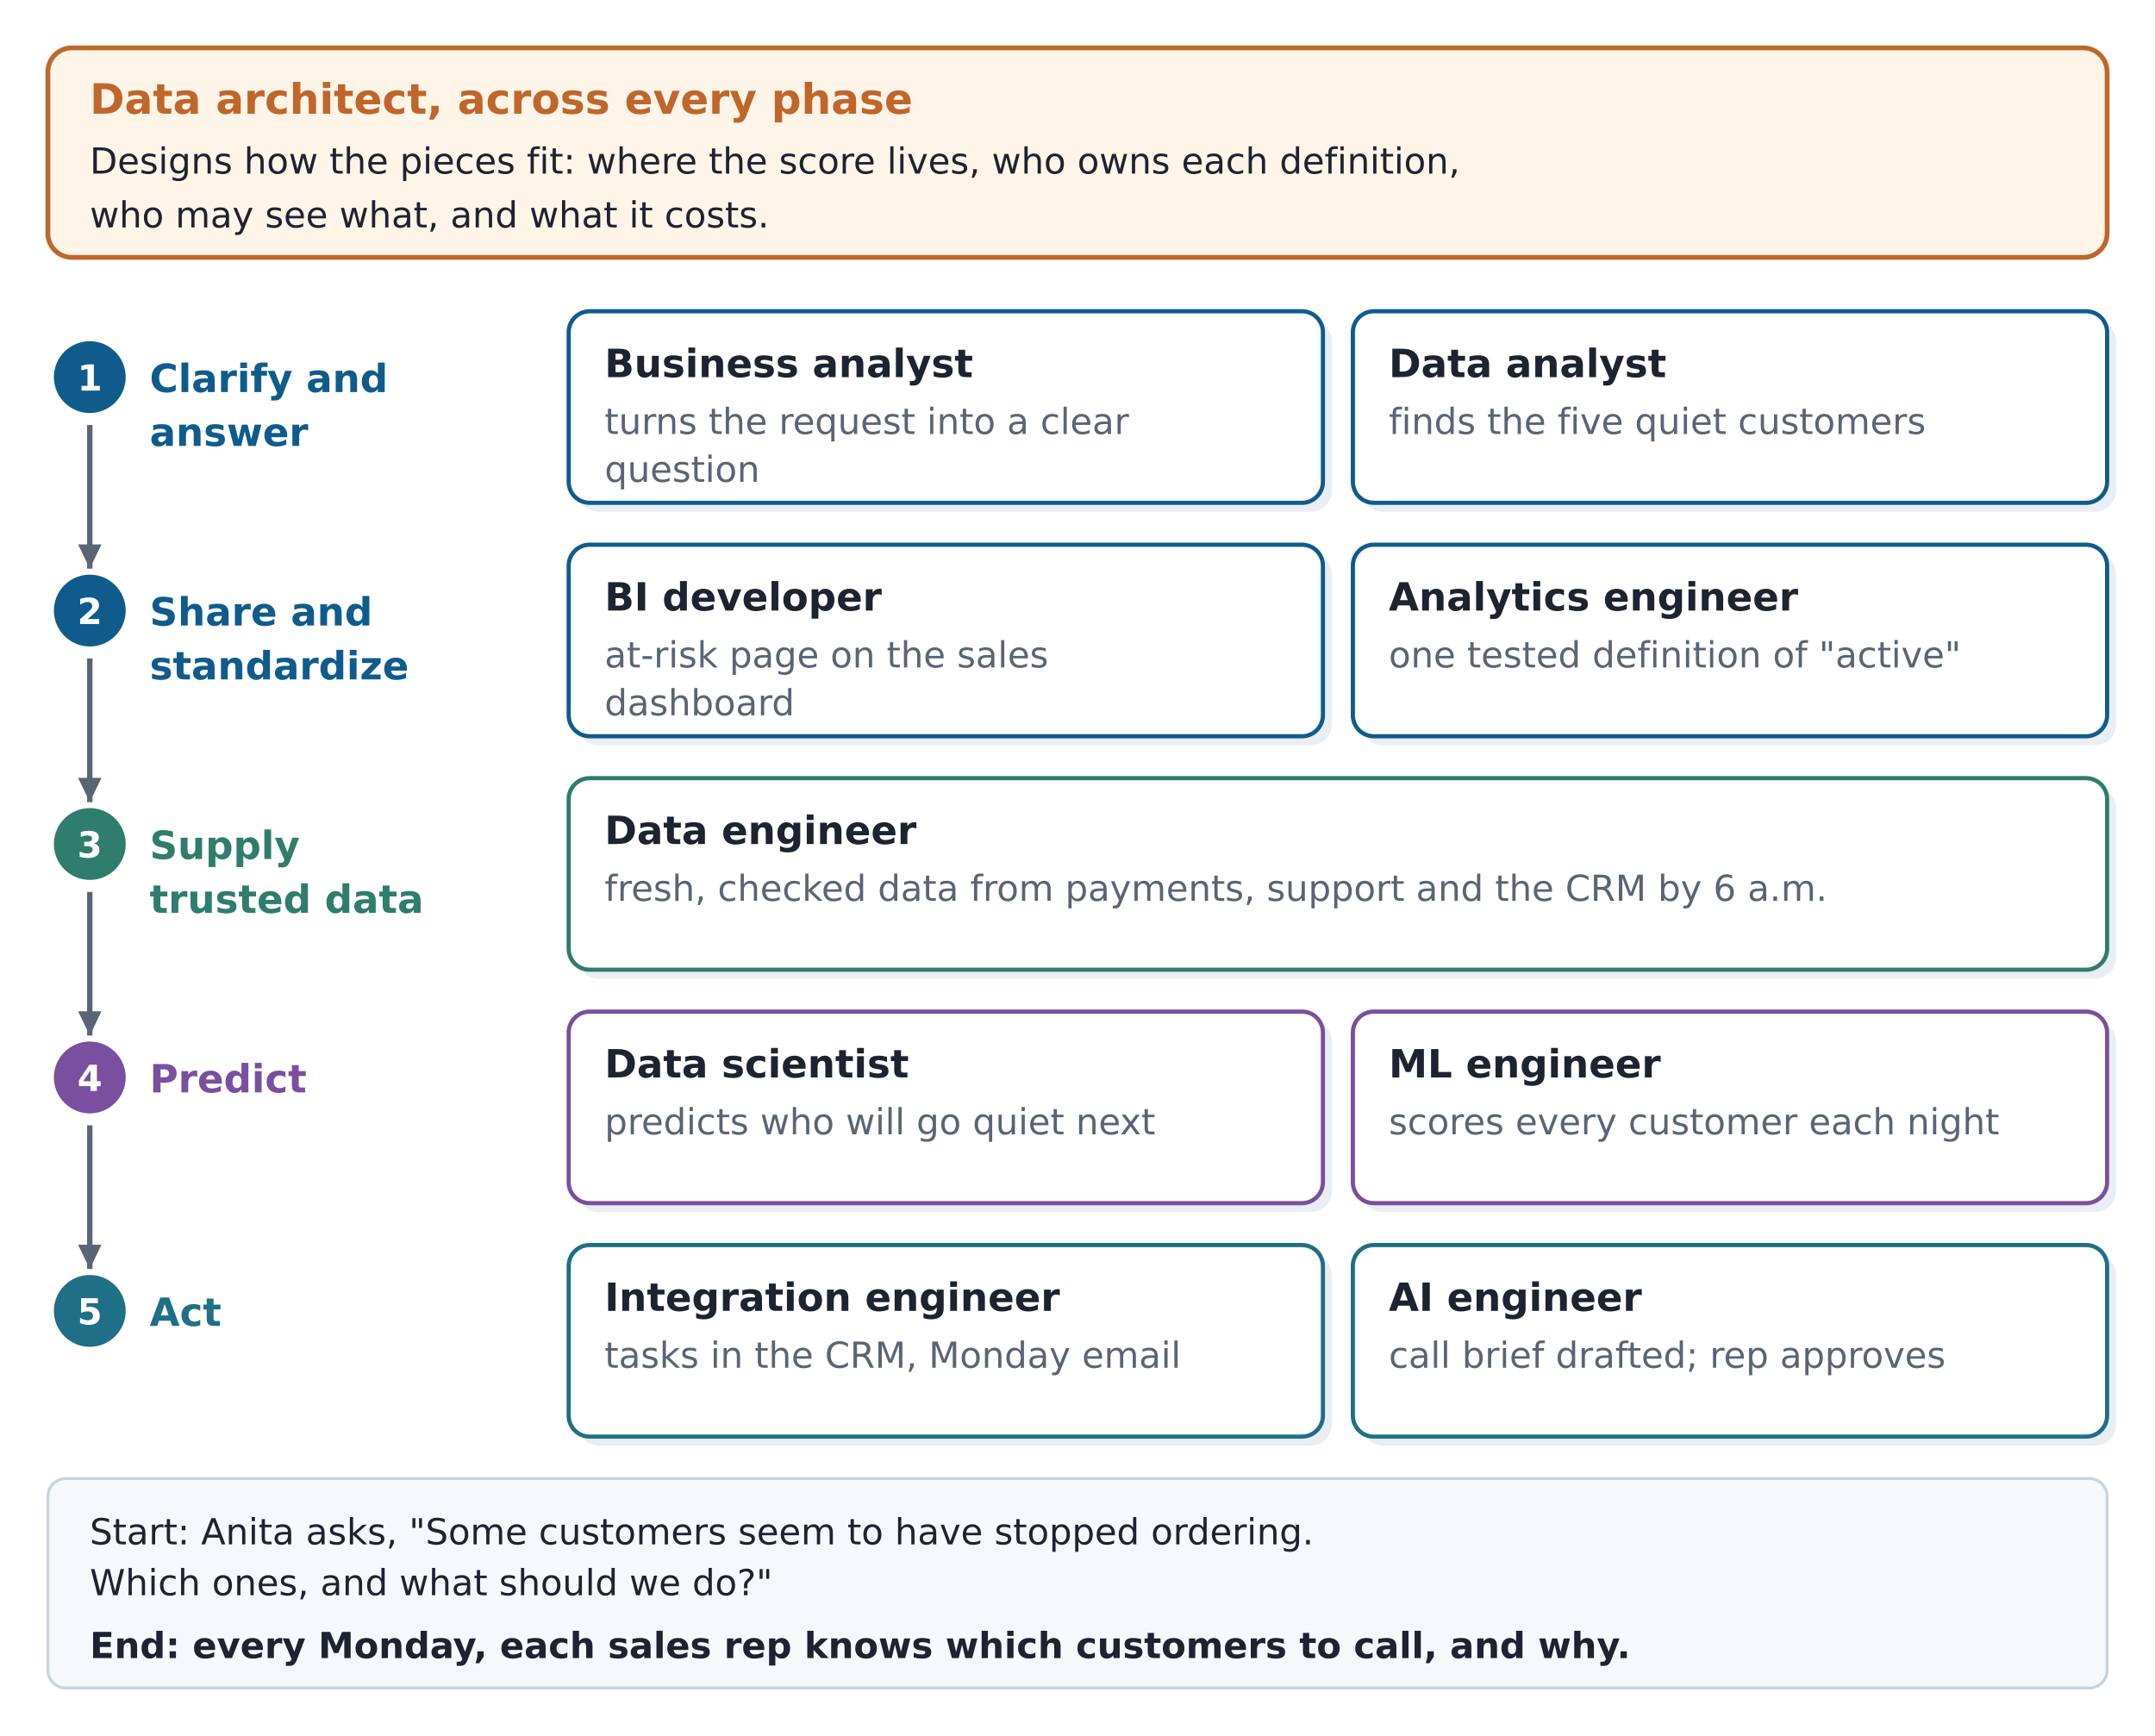
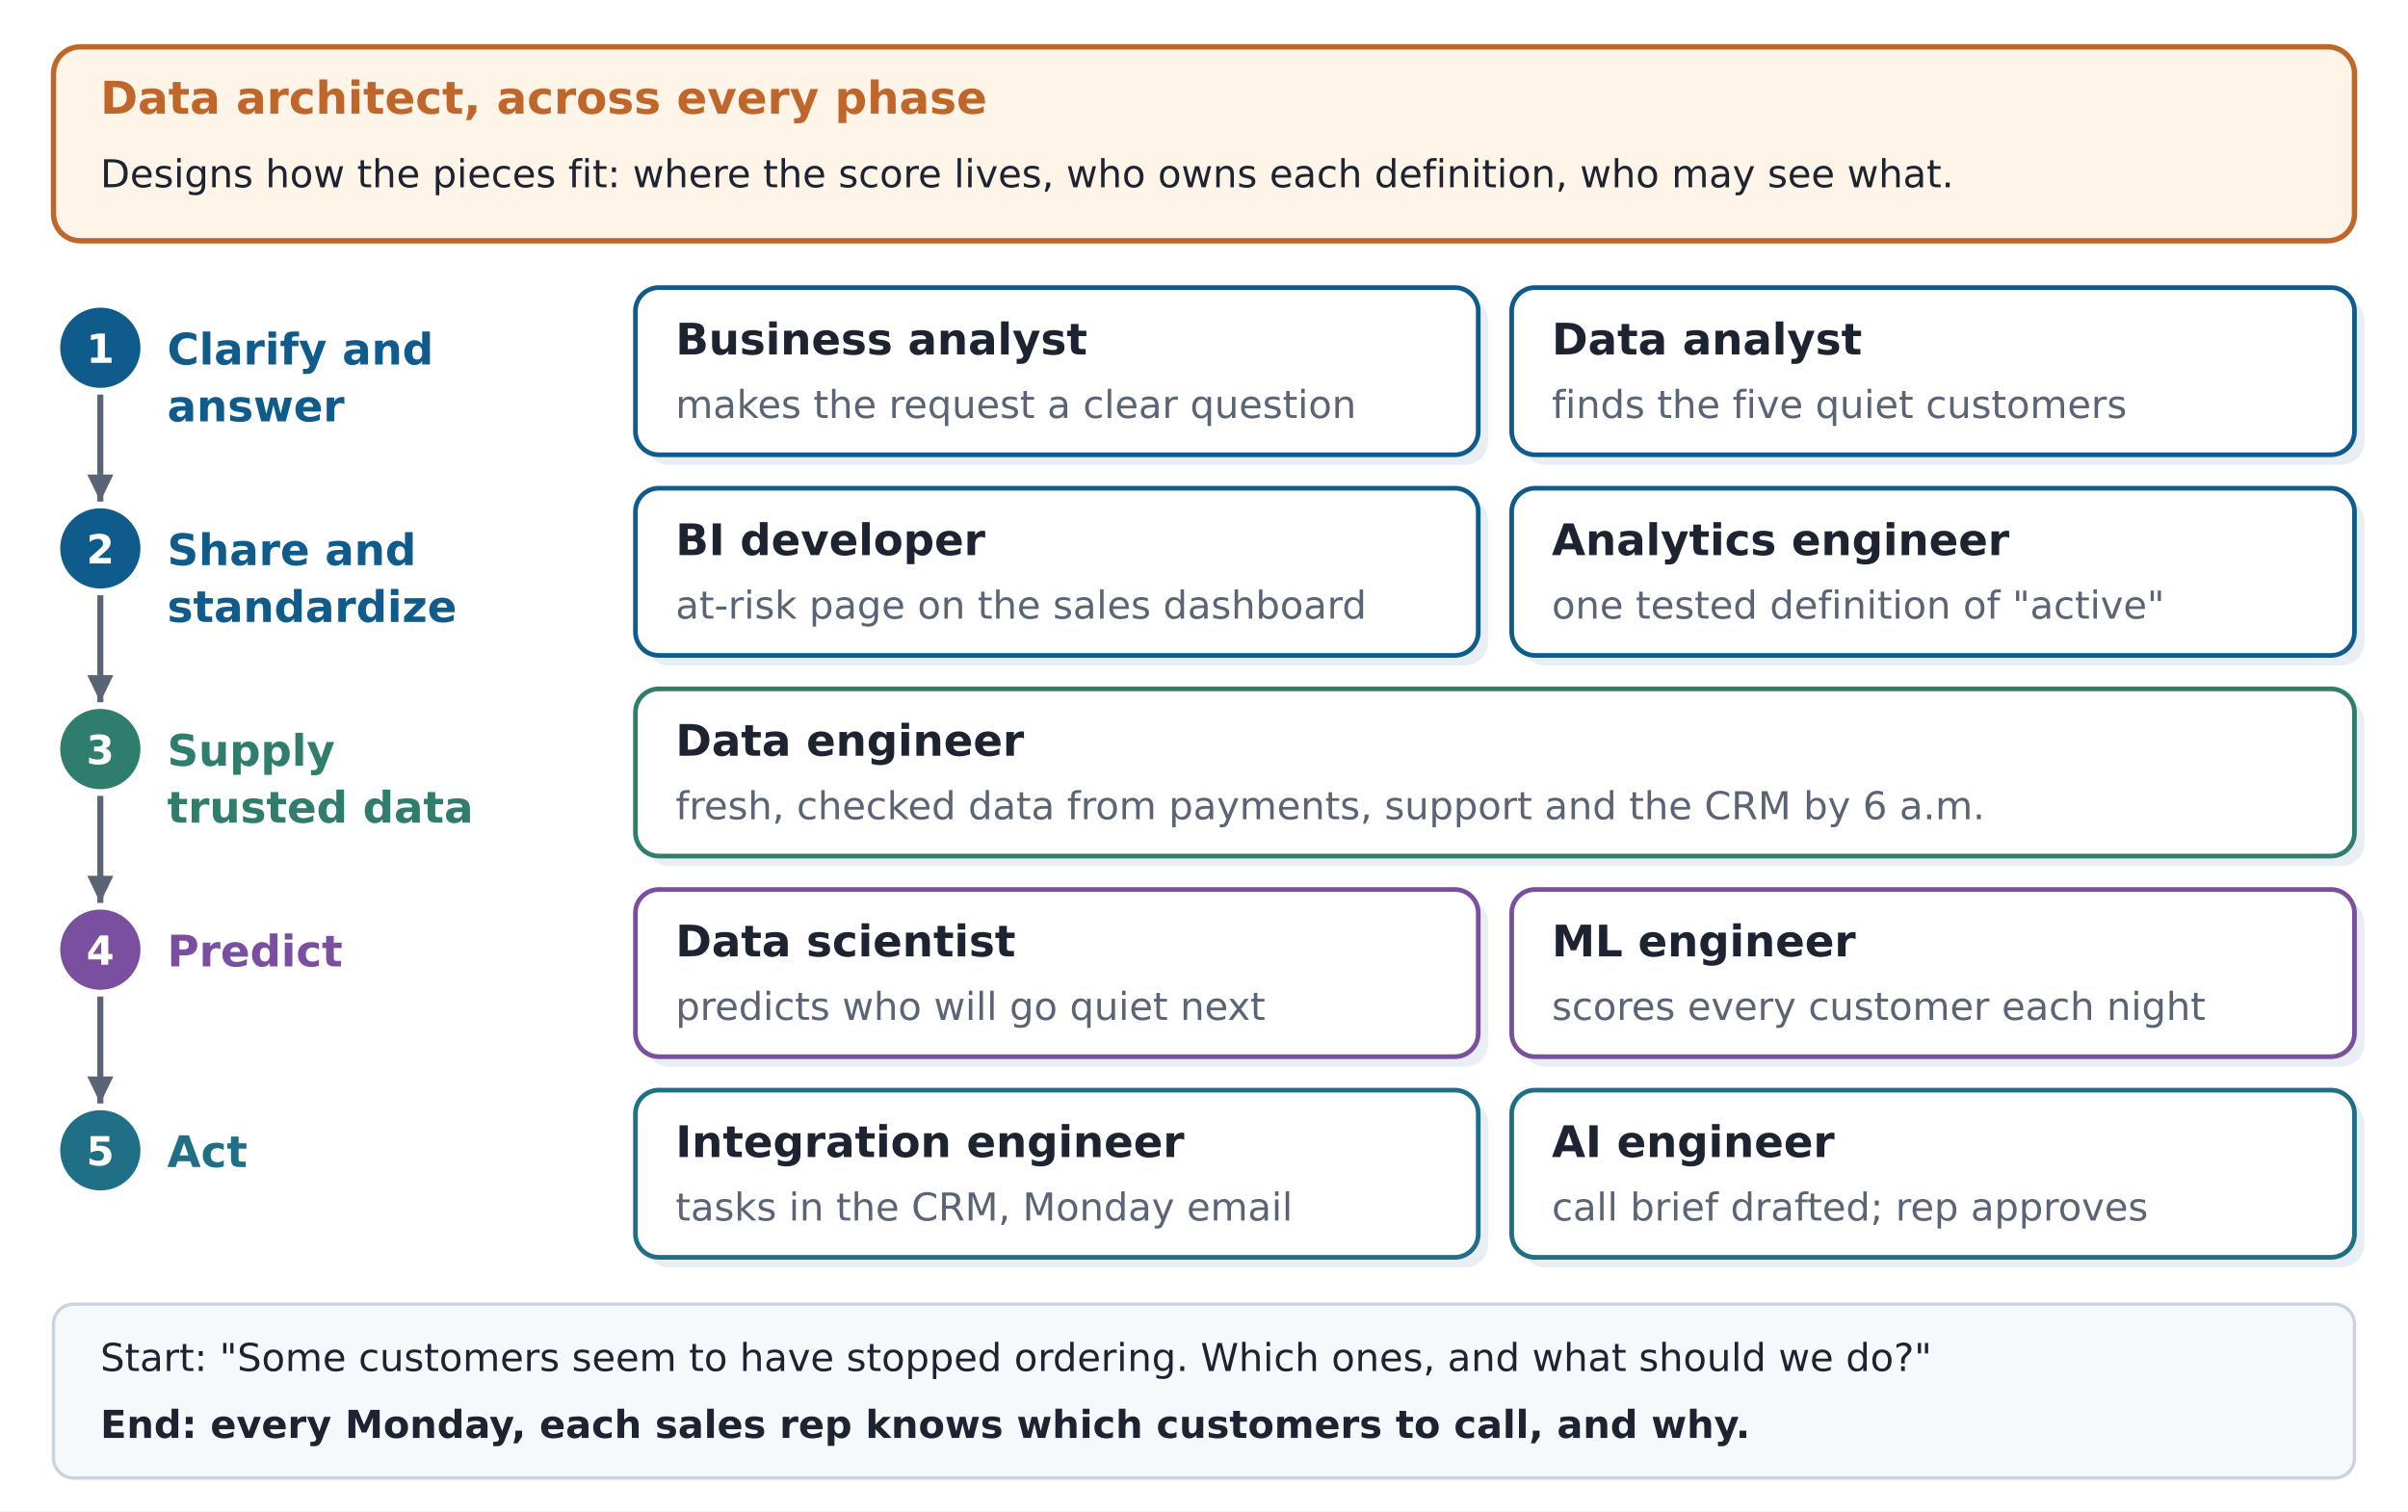
- <svg xmlns="http://www.w3.org/2000/svg" width="720" height="580" viewBox="0 0 720 580" font-family="DejaVu Sans, Arial, sans-serif">
-   <rect width="720" height="580" fill="#ffffff" />
-   <rect x="16" y="16" width="688" height="70" rx="8" fill="#fff4e8" stroke="#c0662b" stroke-width="1.6" />
-   <text x="30" y="38" font-size="14" fill="#c0662b" font-weight="bold" text-anchor="start" font-family="Poppins, DejaVu Sans, sans-serif">Data architect, across every phase</text>
-   <text x="30" y="58" font-size="12" fill="#1d2330" font-weight="normal" text-anchor="start">Designs how the pieces fit: where the score lives, who owns each definition,</text>
-   <text x="30" y="76" font-size="12" fill="#1d2330" font-weight="normal" text-anchor="start">who may see what, and what it costs.</text>
-   <circle cx="30" cy="126" r="12" fill="#0f5c8c" />
-   <text x="30" y="130.5" font-size="12" fill="#fff" font-weight="bold" text-anchor="middle">1</text>
-   <text x="50" y="131" font-size="13" fill="#0f5c8c" font-weight="bold" text-anchor="start" font-family="Poppins, DejaVu Sans, sans-serif">Clarify and</text>
-   <text x="50" y="149" font-size="13" fill="#0f5c8c" font-weight="bold" text-anchor="start" font-family="Poppins, DejaVu Sans, sans-serif">answer</text>
-   <path d="M30,142 L30,190" fill="none" stroke="#5b6475" stroke-width="1.8" stroke-linejoin="round" />
-   <path d="M30,190 L26.1,181.9 L33.9,181.9 Z" fill="#5b6475" />
-   <rect x="193" y="107" width="252" height="64" rx="7" fill="#e9eef4" stroke="none" stroke-width="1" />
-   <rect x="190" y="104" width="252" height="64" rx="7" fill="#fff" stroke="#0f5c8c" stroke-width="1.4" />
-   <text x="202" y="126" font-size="13" fill="#1d2330" font-weight="bold" text-anchor="start">Business analyst</text>
-   <text x="202" y="145" font-size="12" fill="#5b6475" font-weight="normal" text-anchor="start">turns the request into a clear</text>
-   <text x="202" y="161" font-size="12" fill="#5b6475" font-weight="normal" text-anchor="start">question</text>
-   <rect x="455" y="107" width="252" height="64" rx="7" fill="#e9eef4" stroke="none" stroke-width="1" />
-   <rect x="452" y="104" width="252" height="64" rx="7" fill="#fff" stroke="#0f5c8c" stroke-width="1.4" />
-   <text x="464" y="126" font-size="13" fill="#1d2330" font-weight="bold" text-anchor="start">Data analyst</text>
-   <text x="464" y="145" font-size="12" fill="#5b6475" font-weight="normal" text-anchor="start">finds the five quiet customers</text>
-   <circle cx="30" cy="204" r="12" fill="#0f5c8c" />
-   <text x="30" y="208.5" font-size="12" fill="#fff" font-weight="bold" text-anchor="middle">2</text>
-   <text x="50" y="209" font-size="13" fill="#0f5c8c" font-weight="bold" text-anchor="start" font-family="Poppins, DejaVu Sans, sans-serif">Share and</text>
-   <text x="50" y="227" font-size="13" fill="#0f5c8c" font-weight="bold" text-anchor="start" font-family="Poppins, DejaVu Sans, sans-serif">standardize</text>
-   <path d="M30,220 L30,268" fill="none" stroke="#5b6475" stroke-width="1.8" stroke-linejoin="round" />
-   <path d="M30,268 L26.1,259.9 L33.9,259.9 Z" fill="#5b6475" />
-   <rect x="193" y="185" width="252" height="64" rx="7" fill="#e9eef4" stroke="none" stroke-width="1" />
-   <rect x="190" y="182" width="252" height="64" rx="7" fill="#fff" stroke="#0f5c8c" stroke-width="1.4" />
-   <text x="202" y="204" font-size="13" fill="#1d2330" font-weight="bold" text-anchor="start">BI developer</text>
-   <text x="202" y="223" font-size="12" fill="#5b6475" font-weight="normal" text-anchor="start">at-risk page on the sales</text>
-   <text x="202" y="239" font-size="12" fill="#5b6475" font-weight="normal" text-anchor="start">dashboard</text>
-   <rect x="455" y="185" width="252" height="64" rx="7" fill="#e9eef4" stroke="none" stroke-width="1" />
-   <rect x="452" y="182" width="252" height="64" rx="7" fill="#fff" stroke="#0f5c8c" stroke-width="1.4" />
-   <text x="464" y="204" font-size="13" fill="#1d2330" font-weight="bold" text-anchor="start">Analytics engineer</text>
-   <text x="464" y="223" font-size="12" fill="#5b6475" font-weight="normal" text-anchor="start">one tested definition of "active"</text>
-   <circle cx="30" cy="282" r="12" fill="#2f7d6d" />
-   <text x="30" y="286.5" font-size="12" fill="#fff" font-weight="bold" text-anchor="middle">3</text>
-   <text x="50" y="287" font-size="13" fill="#2f7d6d" font-weight="bold" text-anchor="start" font-family="Poppins, DejaVu Sans, sans-serif">Supply</text>
-   <text x="50" y="305" font-size="13" fill="#2f7d6d" font-weight="bold" text-anchor="start" font-family="Poppins, DejaVu Sans, sans-serif">trusted data</text>
-   <path d="M30,298 L30,346" fill="none" stroke="#5b6475" stroke-width="1.8" stroke-linejoin="round" />
-   <path d="M30,346 L26.1,337.9 L33.9,337.9 Z" fill="#5b6475" />
-   <rect x="193" y="263" width="514" height="64" rx="7" fill="#e9eef4" stroke="none" stroke-width="1" />
-   <rect x="190" y="260" width="514" height="64" rx="7" fill="#fff" stroke="#2f7d6d" stroke-width="1.4" />
-   <text x="202" y="282" font-size="13" fill="#1d2330" font-weight="bold" text-anchor="start">Data engineer</text>
-   <text x="202" y="301" font-size="12" fill="#5b6475" font-weight="normal" text-anchor="start">fresh, checked data from payments, support and the CRM by 6 a.m.</text>
-   <circle cx="30" cy="360" r="12" fill="#7a4fa0" />
-   <text x="30" y="364.5" font-size="12" fill="#fff" font-weight="bold" text-anchor="middle">4</text>
-   <text x="50" y="365" font-size="13" fill="#7a4fa0" font-weight="bold" text-anchor="start" font-family="Poppins, DejaVu Sans, sans-serif">Predict</text>
-   <path d="M30,376 L30,424" fill="none" stroke="#5b6475" stroke-width="1.8" stroke-linejoin="round" />
-   <path d="M30,424 L26.1,415.9 L33.9,415.9 Z" fill="#5b6475" />
-   <rect x="193" y="341" width="252" height="64" rx="7" fill="#e9eef4" stroke="none" stroke-width="1" />
-   <rect x="190" y="338" width="252" height="64" rx="7" fill="#fff" stroke="#7a4fa0" stroke-width="1.4" />
-   <text x="202" y="360" font-size="13" fill="#1d2330" font-weight="bold" text-anchor="start">Data scientist</text>
-   <text x="202" y="379" font-size="12" fill="#5b6475" font-weight="normal" text-anchor="start">predicts who will go quiet next</text>
-   <rect x="455" y="341" width="252" height="64" rx="7" fill="#e9eef4" stroke="none" stroke-width="1" />
-   <rect x="452" y="338" width="252" height="64" rx="7" fill="#fff" stroke="#7a4fa0" stroke-width="1.4" />
-   <text x="464" y="360" font-size="13" fill="#1d2330" font-weight="bold" text-anchor="start">ML engineer</text>
-   <text x="464" y="379" font-size="12" fill="#5b6475" font-weight="normal" text-anchor="start">scores every customer each night</text>
-   <circle cx="30" cy="438" r="12" fill="#1f6f86" />
-   <text x="30" y="442.5" font-size="12" fill="#fff" font-weight="bold" text-anchor="middle">5</text>
-   <text x="50" y="443" font-size="13" fill="#1f6f86" font-weight="bold" text-anchor="start" font-family="Poppins, DejaVu Sans, sans-serif">Act</text>
-   <rect x="193" y="419" width="252" height="64" rx="7" fill="#e9eef4" stroke="none" stroke-width="1" />
-   <rect x="190" y="416" width="252" height="64" rx="7" fill="#fff" stroke="#1f6f86" stroke-width="1.4" />
-   <text x="202" y="438" font-size="13" fill="#1d2330" font-weight="bold" text-anchor="start">Integration engineer</text>
-   <text x="202" y="457" font-size="12" fill="#5b6475" font-weight="normal" text-anchor="start">tasks in the CRM, Monday email</text>
-   <rect x="455" y="419" width="252" height="64" rx="7" fill="#e9eef4" stroke="none" stroke-width="1" />
-   <rect x="452" y="416" width="252" height="64" rx="7" fill="#fff" stroke="#1f6f86" stroke-width="1.4" />
-   <text x="464" y="438" font-size="13" fill="#1d2330" font-weight="bold" text-anchor="start">AI engineer</text>
-   <text x="464" y="457" font-size="12" fill="#5b6475" font-weight="normal" text-anchor="start">call brief drafted; rep approves</text>
-   <rect x="16" y="494" width="688" height="70" rx="6" fill="#f6f9fc" stroke="#c9d3df" stroke-width="1" />
-   <text x="30" y="516" font-size="12" fill="#1d2330" font-weight="normal" text-anchor="start">Start: Anita asks, "Some customers seem to have stopped ordering.</text>
-   <text x="30" y="533" font-size="12" fill="#1d2330" font-weight="normal" text-anchor="start">Which ones, and what should we do?"</text>
-   <text x="30" y="554" font-size="12" fill="#1d2330" font-weight="bold" text-anchor="start">End: every Monday, each sales rep knows which customers to call, and why.</text>
+ <svg xmlns="http://www.w3.org/2000/svg" width="720" height="452" viewBox="0 0 720 452" font-family="DejaVu Sans, Arial, sans-serif">
+   <rect width="720" height="452" fill="#ffffff" />
+   <rect x="16" y="14" width="688" height="58" rx="8" fill="#fff4e8" stroke="#c0662b" stroke-width="1.6" />
+   <text x="30" y="34" font-size="13.5" fill="#c0662b" font-weight="bold" text-anchor="start" font-family="Poppins, DejaVu Sans, sans-serif">Data architect, across every phase</text>
+   <text x="30" y="56" font-size="11.5" fill="#1d2330" font-weight="normal" text-anchor="start">Designs how the pieces fit: where the score lives, who owns each definition, who may see what.</text>
+   <circle cx="30" cy="104" r="12" fill="#0f5c8c" />
+   <text x="30" y="108.5" font-size="12" fill="#fff" font-weight="bold" text-anchor="middle">1</text>
+   <text x="50" y="109" font-size="13" fill="#0f5c8c" font-weight="bold" text-anchor="start" font-family="Poppins, DejaVu Sans, sans-serif">Clarify and</text>
+   <text x="50" y="126" font-size="13" fill="#0f5c8c" font-weight="bold" text-anchor="start" font-family="Poppins, DejaVu Sans, sans-serif">answer</text>
+   <path d="M30,118 L30,150" fill="none" stroke="#5b6475" stroke-width="1.8" stroke-linejoin="round" />
+   <path d="M30,150 L26.1,141.9 L33.9,141.9 Z" fill="#5b6475" />
+   <rect x="193" y="89" width="252" height="50" rx="7" fill="#e9eef4" stroke="none" stroke-width="1" />
+   <rect x="190" y="86" width="252" height="50" rx="7" fill="#fff" stroke="#0f5c8c" stroke-width="1.4" />
+   <text x="202" y="106" font-size="13" fill="#1d2330" font-weight="bold" text-anchor="start">Business analyst</text>
+   <text x="202" y="125" font-size="11.5" fill="#5b6475" font-weight="normal" text-anchor="start">makes the request a clear question</text>
+   <rect x="455" y="89" width="252" height="50" rx="7" fill="#e9eef4" stroke="none" stroke-width="1" />
+   <rect x="452" y="86" width="252" height="50" rx="7" fill="#fff" stroke="#0f5c8c" stroke-width="1.4" />
+   <text x="464" y="106" font-size="13" fill="#1d2330" font-weight="bold" text-anchor="start">Data analyst</text>
+   <text x="464" y="125" font-size="11.5" fill="#5b6475" font-weight="normal" text-anchor="start">finds the five quiet customers</text>
+   <circle cx="30" cy="164" r="12" fill="#0f5c8c" />
+   <text x="30" y="168.5" font-size="12" fill="#fff" font-weight="bold" text-anchor="middle">2</text>
+   <text x="50" y="169" font-size="13" fill="#0f5c8c" font-weight="bold" text-anchor="start" font-family="Poppins, DejaVu Sans, sans-serif">Share and</text>
+   <text x="50" y="186" font-size="13" fill="#0f5c8c" font-weight="bold" text-anchor="start" font-family="Poppins, DejaVu Sans, sans-serif">standardize</text>
+   <path d="M30,178 L30,210" fill="none" stroke="#5b6475" stroke-width="1.8" stroke-linejoin="round" />
+   <path d="M30,210 L26.1,201.9 L33.9,201.9 Z" fill="#5b6475" />
+   <rect x="193" y="149" width="252" height="50" rx="7" fill="#e9eef4" stroke="none" stroke-width="1" />
+   <rect x="190" y="146" width="252" height="50" rx="7" fill="#fff" stroke="#0f5c8c" stroke-width="1.4" />
+   <text x="202" y="166" font-size="13" fill="#1d2330" font-weight="bold" text-anchor="start">BI developer</text>
+   <text x="202" y="185" font-size="11.5" fill="#5b6475" font-weight="normal" text-anchor="start">at-risk page on the sales dashboard</text>
+   <rect x="455" y="149" width="252" height="50" rx="7" fill="#e9eef4" stroke="none" stroke-width="1" />
+   <rect x="452" y="146" width="252" height="50" rx="7" fill="#fff" stroke="#0f5c8c" stroke-width="1.4" />
+   <text x="464" y="166" font-size="13" fill="#1d2330" font-weight="bold" text-anchor="start">Analytics engineer</text>
+   <text x="464" y="185" font-size="11.5" fill="#5b6475" font-weight="normal" text-anchor="start">one tested definition of "active"</text>
+   <circle cx="30" cy="224" r="12" fill="#2f7d6d" />
+   <text x="30" y="228.5" font-size="12" fill="#fff" font-weight="bold" text-anchor="middle">3</text>
+   <text x="50" y="229" font-size="13" fill="#2f7d6d" font-weight="bold" text-anchor="start" font-family="Poppins, DejaVu Sans, sans-serif">Supply</text>
+   <text x="50" y="246" font-size="13" fill="#2f7d6d" font-weight="bold" text-anchor="start" font-family="Poppins, DejaVu Sans, sans-serif">trusted data</text>
+   <path d="M30,238 L30,270" fill="none" stroke="#5b6475" stroke-width="1.8" stroke-linejoin="round" />
+   <path d="M30,270 L26.1,261.9 L33.9,261.9 Z" fill="#5b6475" />
+   <rect x="193" y="209" width="514" height="50" rx="7" fill="#e9eef4" stroke="none" stroke-width="1" />
+   <rect x="190" y="206" width="514" height="50" rx="7" fill="#fff" stroke="#2f7d6d" stroke-width="1.4" />
+   <text x="202" y="226" font-size="13" fill="#1d2330" font-weight="bold" text-anchor="start">Data engineer</text>
+   <text x="202" y="245" font-size="11.5" fill="#5b6475" font-weight="normal" text-anchor="start">fresh, checked data from payments, support and the CRM by 6 a.m.</text>
+   <circle cx="30" cy="284" r="12" fill="#7a4fa0" />
+   <text x="30" y="288.5" font-size="12" fill="#fff" font-weight="bold" text-anchor="middle">4</text>
+   <text x="50" y="289" font-size="13" fill="#7a4fa0" font-weight="bold" text-anchor="start" font-family="Poppins, DejaVu Sans, sans-serif">Predict</text>
+   <path d="M30,298 L30,330" fill="none" stroke="#5b6475" stroke-width="1.8" stroke-linejoin="round" />
+   <path d="M30,330 L26.1,321.9 L33.9,321.9 Z" fill="#5b6475" />
+   <rect x="193" y="269" width="252" height="50" rx="7" fill="#e9eef4" stroke="none" stroke-width="1" />
+   <rect x="190" y="266" width="252" height="50" rx="7" fill="#fff" stroke="#7a4fa0" stroke-width="1.4" />
+   <text x="202" y="286" font-size="13" fill="#1d2330" font-weight="bold" text-anchor="start">Data scientist</text>
+   <text x="202" y="305" font-size="11.5" fill="#5b6475" font-weight="normal" text-anchor="start">predicts who will go quiet next</text>
+   <rect x="455" y="269" width="252" height="50" rx="7" fill="#e9eef4" stroke="none" stroke-width="1" />
+   <rect x="452" y="266" width="252" height="50" rx="7" fill="#fff" stroke="#7a4fa0" stroke-width="1.4" />
+   <text x="464" y="286" font-size="13" fill="#1d2330" font-weight="bold" text-anchor="start">ML engineer</text>
+   <text x="464" y="305" font-size="11.5" fill="#5b6475" font-weight="normal" text-anchor="start">scores every customer each night</text>
+   <circle cx="30" cy="344" r="12" fill="#1f6f86" />
+   <text x="30" y="348.5" font-size="12" fill="#fff" font-weight="bold" text-anchor="middle">5</text>
+   <text x="50" y="349" font-size="13" fill="#1f6f86" font-weight="bold" text-anchor="start" font-family="Poppins, DejaVu Sans, sans-serif">Act</text>
+   <rect x="193" y="329" width="252" height="50" rx="7" fill="#e9eef4" stroke="none" stroke-width="1" />
+   <rect x="190" y="326" width="252" height="50" rx="7" fill="#fff" stroke="#1f6f86" stroke-width="1.4" />
+   <text x="202" y="346" font-size="13" fill="#1d2330" font-weight="bold" text-anchor="start">Integration engineer</text>
+   <text x="202" y="365" font-size="11.5" fill="#5b6475" font-weight="normal" text-anchor="start">tasks in the CRM, Monday email</text>
+   <rect x="455" y="329" width="252" height="50" rx="7" fill="#e9eef4" stroke="none" stroke-width="1" />
+   <rect x="452" y="326" width="252" height="50" rx="7" fill="#fff" stroke="#1f6f86" stroke-width="1.4" />
+   <text x="464" y="346" font-size="13" fill="#1d2330" font-weight="bold" text-anchor="start">AI engineer</text>
+   <text x="464" y="365" font-size="11.5" fill="#5b6475" font-weight="normal" text-anchor="start">call brief drafted; rep approves</text>
+   <rect x="16" y="390" width="688" height="52" rx="6" fill="#f6f9fc" stroke="#c9d3df" stroke-width="1" />
+   <text x="30" y="410" font-size="11.5" fill="#1d2330" font-weight="normal" text-anchor="start">Start: "Some customers seem to have stopped ordering. Which ones, and what should we do?"</text>
+   <text x="30" y="430" font-size="11.5" fill="#1d2330" font-weight="bold" text-anchor="start">End: every Monday, each sales rep knows which customers to call, and why.</text>
</svg>
